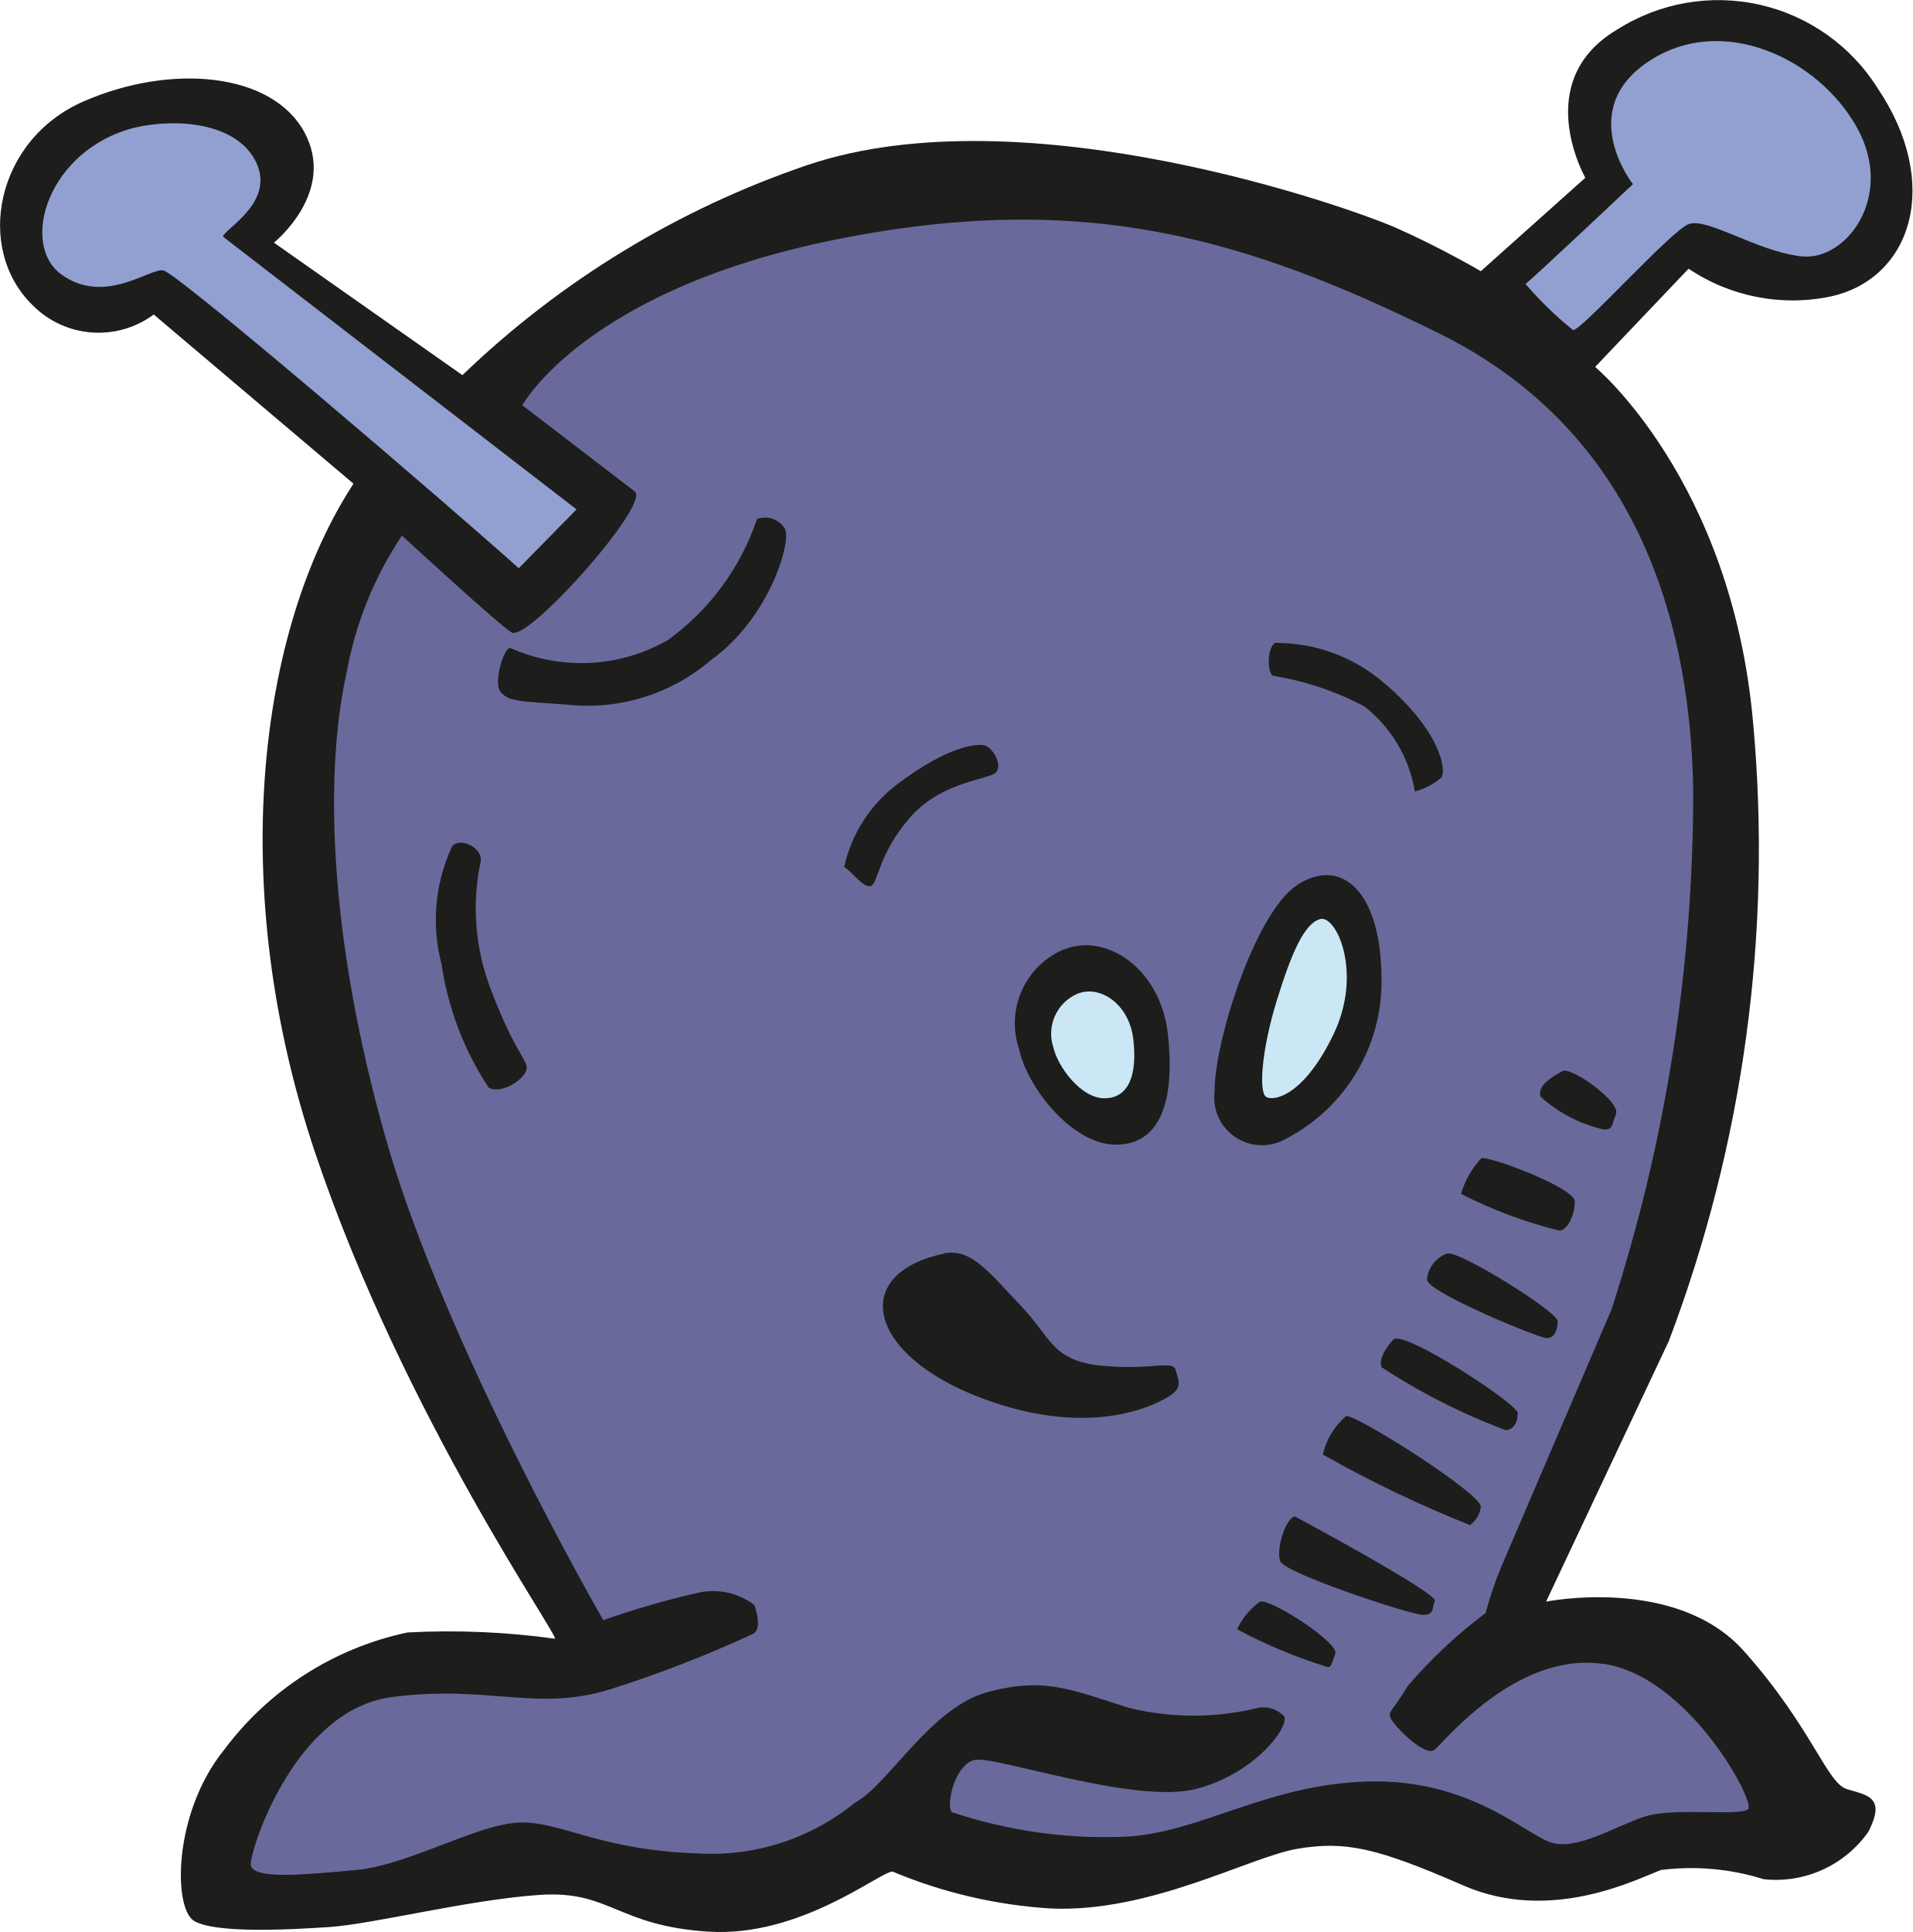
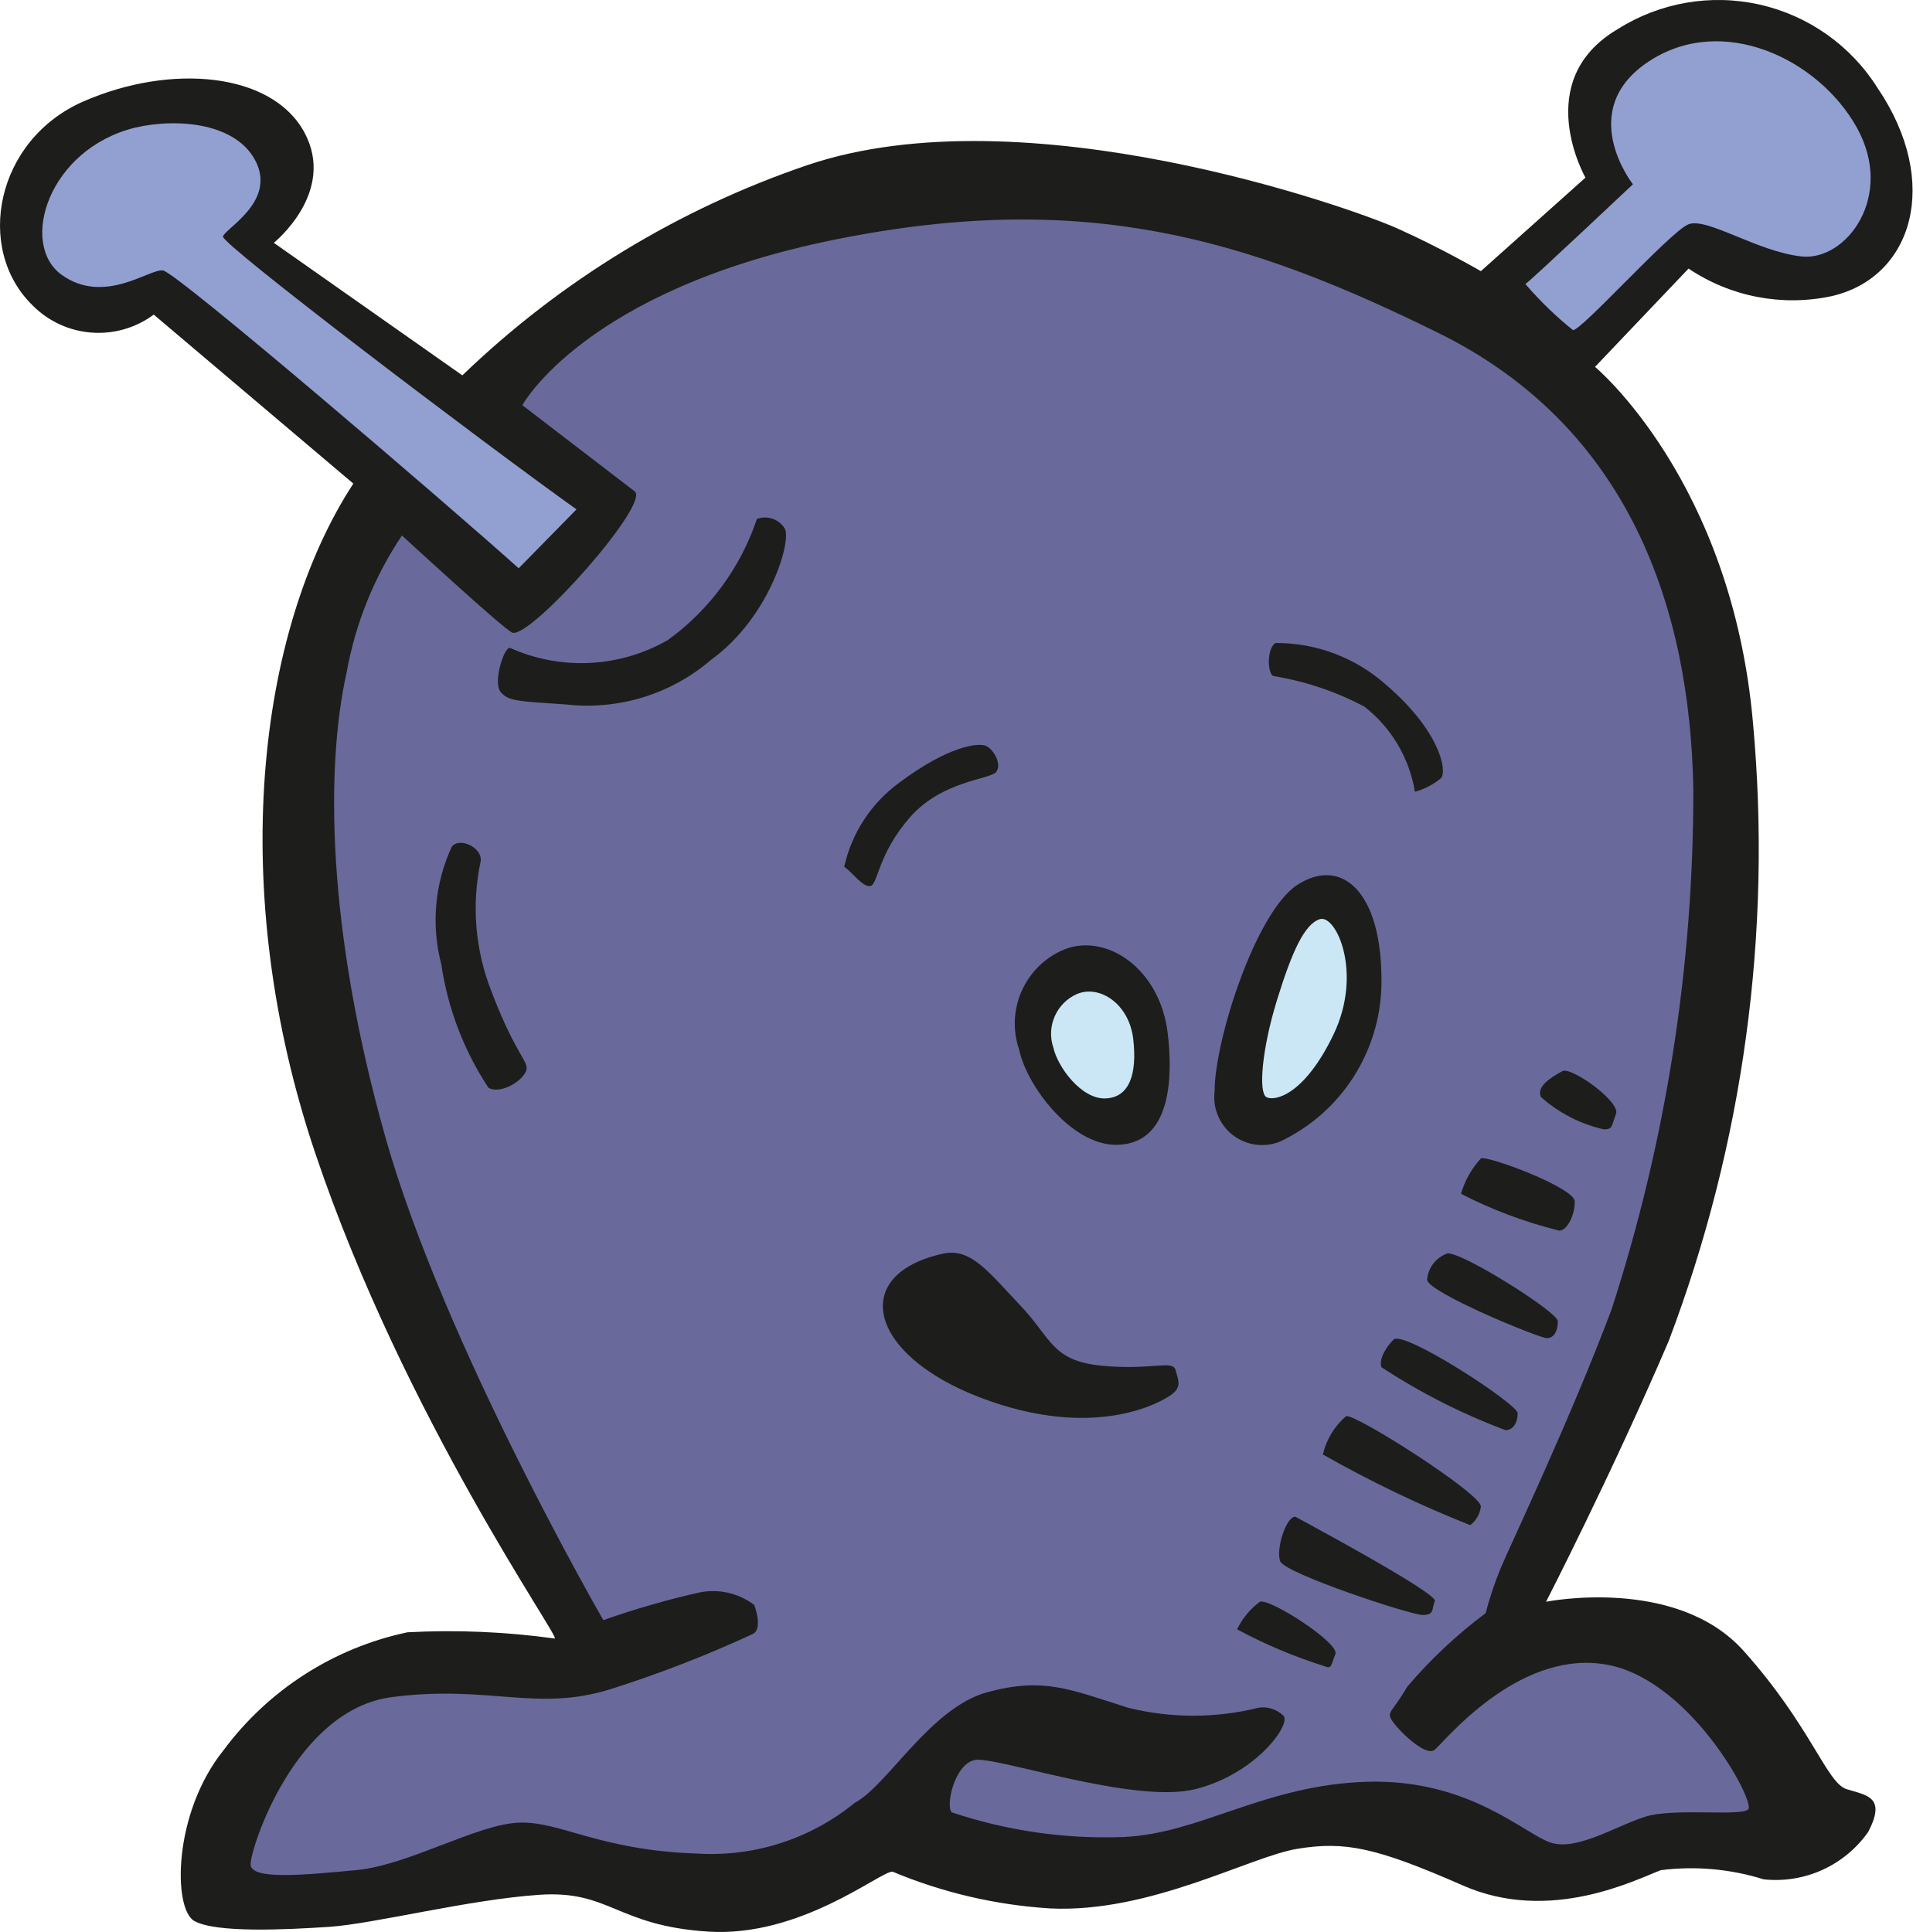
- <svg xmlns="http://www.w3.org/2000/svg" width="134.063" height="135.447" viewBox="0 0 10.725 10.836">
-   <path d="M1.981 2.712L.862 1.764a.52.52 0 0 1-.679-.052C-.143 1.395-.024.784.468.569S1.525.406 1.707.742s-.171.619-.171.619l1.057.743A5.206 5.206 0 0 1 4.527.926c1.222-.413 3.054.242 3.304.353s.473.242.473.242l.586-.524s-.31-.543.18-.832a1.055 1.055 0 0 1 1.458.328c.361.533.196 1.066-.258 1.169a1.045 1.045 0 0 1-.801-.155l-.524.551s.766.636.886 1.997a7.781 7.781 0 0 1-.473 3.467L8.67 8.983s.731-.147 1.109.277.465.739.576.774.225.041.122.24a.634.634 0 0 1-.586.266 1.361 1.361 0 0 0-.576-.052c-.138.052-.619.301-1.109.087s-.663-.25-.929-.206-.826.361-1.386.335a2.724 2.724 0 0 1-.886-.207c-.07 0-.516.37-1.032.337s-.551-.233-.948-.206-.929.163-1.177.18-.638.035-.758-.033-.12-.603.163-.956a1.73 1.73 0 0 1 1.032-.663 4.336 4.336 0 0 1 .826.035c.035 0-.842-1.239-1.342-2.72s-.326-2.932.213-3.758z" fill="#1d1d1b" />
-   <path d="M8.986 9.332c-.483-.068-.888.438-.94.481s-.206-.112-.24-.163 0-.043.085-.19a2.684 2.684 0 0 1 .44-.413 1.999 1.999 0 0 1 .087-.258l.619-1.445a9.412 9.412 0 0 0 .458-2.92c-.019-1.016-.361-2.03-1.429-2.556s-1.978-.807-3.382-.524-1.755.929-1.755.929l.63.483c.091.068-.582.826-.686.793-.041-.012-.619-.545-.619-.545a2.022 2.022 0 0 0-.31.766c-.12.535-.112 1.445.217 2.608s1.222 2.709 1.222 2.709a4.799 4.799 0 0 1 .537-.155.382.382 0 0 1 .31.07s.052.136-.01.163a6.75 6.75 0 0 1-.799.31c-.413.128-.679-.027-1.222.043s-.793.847-.793.937.301.06.593.033.679-.258.913-.266.448.155.997.173a1.272 1.272 0 0 0 .886-.285c.182-.095.423-.533.741-.619s.465-.017.791.087a1.52 1.52 0 0 0 .731 0 .163.163 0 0 1 .138.043c.052.041-.147.326-.491.413s-1.125-.188-1.239-.163-.163.258-.128.293a2.711 2.711 0 0 0 .964.138c.43-.019.791-.293 1.367-.31s.886.299 1.032.343.361-.095.524-.147.535 0 .578-.041-.337-.752-.818-.816z" fill="#696a9b" />
-   <path d="M8.554 1.593c.027-.017.603-.56.603-.56s-.326-.413.087-.688.954-.017 1.169.37-.06.75-.31.723-.533-.223-.636-.18-.603.601-.646.593a2.005 2.005 0 0 1-.266-.258z" fill="#92a0d1" />
-   <path d="M2.859 3.633a.975.975 0 0 0 .886-.043 1.381 1.381 0 0 0 .5-.679.13.13 0 0 1 .155.052c.043.06-.078.498-.413.739a1.063 1.063 0 0 1-.809.25c-.275-.019-.326-.019-.37-.07s.017-.248.052-.248zM2.533 4.75c.039-.058.171 0 .163.078a1.268 1.268 0 0 0 .06.731c.147.386.223.396.19.456s-.147.12-.206.085a1.708 1.708 0 0 1-.264-.692.979.979 0 0 1 .058-.659zm2.201.112a.799.799 0 0 1 .31-.473c.277-.206.44-.223.483-.206s.093.103.06.147-.301.047-.483.254-.18.378-.223.386-.103-.081-.147-.107zm2.418-1.256a.923.923 0 0 1 .619.233c.301.258.345.481.31.524a.392.392 0 0 1-.147.076.764.764 0 0 0-.283-.477 1.652 1.652 0 0 0-.508-.171c-.035-.004-.043-.151.008-.186zm-1.187 1.72c.235-.097.543.103.584.475s-.041.619-.291.619-.5-.328-.543-.535a.45.45 0 0 1 .25-.56z" fill="#1d1d1b" />
-   <path d="M6.041 5.574c.126-.052.291.056.314.254s-.023.328-.157.332-.266-.176-.291-.285a.244.244 0 0 1 .134-.301z" fill="#cbe7f5" />
-   <path d="M7.272 4.965c.246-.163.483.027.475.56a.993.993 0 0 1-.568.878.268.268 0 0 1-.368-.283c0-.285.229-.999.46-1.154z" fill="#1d1d1b" />
-   <path d="M7.402 5.155c.091-.027.242.301.076.646s-.335.378-.378.351-.025-.266.06-.541.155-.43.242-.456z" fill="#cbe7f5" />
-   <g fill="#1d1d1b">
-     <path d="M5.294 7.03c.155-.031.258.114.43.293s.173.31.456.337.396-.035.413.025.035.095-.025.138-.432.258-1.068.017-.739-.696-.206-.809zm3.467-1.022c.047-.029.328.171.301.24s-.017.087-.068.087a.79.79 0 0 1-.353-.182c-.027-.06.06-.112.12-.145z" />
-     <path d="M8.304 6.497c.029-.021.527.163.527.242s-.043.163-.087.163c-.191-.047-.376-.116-.551-.206a.5.5 0 0 1 .112-.198zm-.188.533c.076-.012.619.328.619.38s-.019.095-.062.095-.671-.258-.671-.328c.006-.067.05-.124.114-.147zm-.301.483c.056-.056.696.361.696.413s-.025.095-.068.095a3.51 3.51 0 0 1-.696-.353c-.019-.052.041-.13.068-.155zm-.267.43c.05-.017.766.44.756.508-.005.041-.027.078-.06.103a6.66 6.66 0 0 1-.826-.396.4.4 0 0 1 .13-.215zm-.285.563s.801.43.783.473 0 .078-.068.078-.774-.233-.799-.301.033-.25.085-.25zm-.198.477c.06-.019.448.233.423.293s-.019.087-.062.068a2.84 2.84 0 0 1-.489-.206.41.41 0 0 1 .128-.155z" />
+ <svg xmlns="http://www.w3.org/2000/svg" version="1.1" width="137.886" height="139.31" viewBox="0,0,137.886,139.31">
+   <g transform="translate(-234.4846,-174.4276)">
+     <g data-paper-data="{&quot;isPaintingLayer&quot;:true}" fill-rule="nonzero" stroke="none" stroke-linecap="butt" stroke-linejoin="miter" stroke-miterlimit="10" stroke-dasharray="" stroke-dashoffset="0" style="mix-blend-mode: normal">
+       <path d="M259.958,209.298l-14.389,-12.185c-2.672,1.98 -6.392,1.698 -8.734,-0.664c-4.195,-4.088 -2.655,-11.946 3.664,-14.707c6.318,-2.761 13.592,-2.097 15.929,2.23c2.336,4.327 -2.203,7.964 -2.203,7.964l13.592,9.557c7.078,-6.818 15.571,-11.994 24.875,-15.159c15.716,-5.31 39.264,3.106 42.476,4.54c3.212,1.434 6.079,3.106 6.079,3.106l7.54,-6.743c0,0 -3.982,-6.982 2.31,-10.699c3.044,-1.931 6.731,-2.571 10.247,-1.779c3.516,0.792 6.573,2.951 8.495,6c4.646,6.849 2.522,13.699 -3.318,15.026c-3.561,0.76 -7.279,0.041 -10.301,-1.991l-6.743,7.088c0,0 9.849,8.177 11.389,25.672c1.384,15.127 -0.695,30.37 -6.079,44.574c-4.115,9.61 -8.84,18.796 -8.84,18.796c0,0 9.398,-1.885 14.256,3.557c4.858,5.442 5.973,9.504 7.407,9.955c1.434,0.451 2.894,0.531 1.566,3.08c-1.703,2.428 -4.59,3.74 -7.54,3.425c-2.393,-0.749 -4.919,-0.976 -7.407,-0.664c-1.779,0.664 -7.964,3.876 -14.256,1.115c-6.292,-2.761 -8.522,-3.212 -11.946,-2.655c-3.425,0.557 -10.619,4.646 -17.814,4.301c-3.918,-0.24 -7.768,-1.138 -11.389,-2.655c-0.903,0 -6.637,4.752 -13.274,4.327c-6.637,-0.425 -7.088,-3 -12.185,-2.655c-5.097,0.345 -11.946,2.097 -15.132,2.31c-3.186,0.212 -8.203,0.451 -9.743,-0.425c-1.54,-0.876 -1.54,-7.752 2.097,-12.292c3.235,-4.367 7.957,-7.398 13.274,-8.522c3.546,-0.188 7.102,-0.037 10.619,0.451c0.451,0 -10.831,-15.929 -17.256,-34.963c-6.425,-19.035 -4.195,-37.698 2.734,-48.317z" fill="#1d1d1b" stroke-width="0.212" />
+       <path d="M350.008,294.41c6.186,0.823 11.07,9.955 10.513,10.486c-0.558,0.531 -5.336,-0.133 -7.433,0.531c-2.097,0.664 -4.858,2.442 -6.743,1.885c-1.885,-0.557 -5.867,-4.619 -13.274,-4.407c-7.407,0.212 -12.053,3.743 -17.575,3.982c-4.206,0.161 -8.406,-0.442 -12.398,-1.779c-0.451,-0.451 0.186,-3.451 1.646,-3.77c1.46,-0.319 11.495,3.212 15.929,2.097c4.433,-1.115 6.982,-4.779 6.318,-5.31c-0.473,-0.454 -1.131,-0.66 -1.779,-0.557c-3.086,0.765 -6.312,0.765 -9.398,0c-4.195,-1.327 -6.079,-2.23 -10.168,-1.115c-4.088,1.115 -7.194,6.743 -9.531,7.964c-3.197,2.616 -7.266,3.925 -11.389,3.664c-7.062,-0.239 -9.823,-2.336 -12.823,-2.23c-3,0.106 -7.991,3.08 -11.734,3.425c-3.743,0.345 -7.619,0.743 -7.619,-0.425c0,-1.168 3.212,-11.15 10.194,-12.053c6.982,-0.903 10.407,1.088 15.716,-0.557c3.506,-1.108 6.937,-2.438 10.274,-3.982c0.796,-0.345 0.133,-2.097 0.133,-2.097c-1.133,-0.865 -2.587,-1.194 -3.982,-0.903c-2.338,0.529 -4.642,1.194 -6.902,1.991c0,0 -11.495,-19.884 -15.716,-34.831c-4.221,-14.946 -4.327,-26.654 -2.788,-33.53c0.635,-3.522 1.991,-6.875 3.982,-9.849c0,0 7.433,6.849 7.964,7.009c1.327,0.425 9.982,-9.318 8.814,-10.194l-8.097,-6.212c0,0 4.513,-8.309 22.566,-11.946c18.052,-3.637 29.76,-0.027 43.485,6.743c13.725,6.77 18.132,19.805 18.371,32.866c0.025,12.745 -1.964,25.414 -5.894,37.539c-2.894,7.725 -7.301,17.017 -7.964,18.583c-0.447,1.08 -0.819,2.188 -1.115,3.318c-2.078,1.552 -3.975,3.333 -5.655,5.31c-1.089,1.885 -1.513,1.779 -1.089,2.442c0.425,0.664 2.416,2.655 3.08,2.097c0.664,-0.557 5.867,-7.062 12.079,-6.186z" fill="#696a9b" stroke-width="0.212" />
+       <path d="M344.459,194.909c0.345,-0.212 7.752,-7.194 7.752,-7.194c0,0 -4.195,-5.31 1.115,-8.84c5.31,-3.531 12.265,-0.212 15.026,4.752c2.761,4.964 -0.77,9.637 -3.982,9.292c-3.212,-0.345 -6.849,-2.867 -8.177,-2.31c-1.327,0.557 -7.752,7.725 -8.309,7.619c-1.242,-0.998 -2.388,-2.109 -3.425,-3.318z" fill="#92a0d1" stroke-width="0.212" />
+       <path d="M271.241,221.138c3.666,1.652 7.902,1.445 11.389,-0.557c3,-2.171 5.246,-5.224 6.425,-8.734c0.737,-0.275 1.566,0.002 1.991,0.664c0.557,0.77 -1.009,6.398 -5.31,9.504c-2.874,2.466 -6.643,3.629 -10.407,3.212c-3.531,-0.239 -4.195,-0.239 -4.752,-0.903c-0.557,-0.664 0.212,-3.186 0.664,-3.186z" fill="#1d1d1b" stroke-width="0.212" />
+       <path d="M267.046,235.501c0.504,-0.743 2.203,0 2.097,1.009c-0.675,3.14 -0.407,6.41 0.77,9.398c1.885,4.964 2.867,5.097 2.442,5.867c-0.425,0.77 -1.885,1.54 -2.655,1.089c-1.77,-2.68 -2.93,-5.716 -3.398,-8.893c-0.742,-2.824 -0.479,-5.818 0.743,-8.469z" fill="#1d1d1b" stroke-width="0.212" />
+       <path d="M295.346,236.934c0.542,-2.444 1.958,-4.606 3.982,-6.079c3.557,-2.655 5.655,-2.867 6.212,-2.655c0.557,0.212 1.195,1.327 0.77,1.885c-0.425,0.557 -3.876,0.611 -6.212,3.265c-2.336,2.655 -2.31,4.858 -2.867,4.964c-0.557,0.106 -1.327,-1.035 -1.885,-1.38z" fill="#1d1d1b" stroke-width="0.212" />
+       <path d="M326.433,220.793c2.934,-0.019 5.772,1.05 7.964,3c3.876,3.318 4.433,6.186 3.982,6.743c-0.551,0.458 -1.194,0.792 -1.885,0.982c-0.401,-2.428 -1.699,-4.616 -3.637,-6.133c-2.042,-1.085 -4.248,-1.829 -6.531,-2.203c-0.451,-0.053 -0.557,-1.938 0.106,-2.389z" fill="#1d1d1b" stroke-width="0.212" />
+       <path d="M311.168,242.907c3.026,-1.248 6.982,1.327 7.513,6.106c0.531,4.779 -0.531,7.964 -3.743,7.964c-3.212,0 -6.425,-4.221 -6.982,-6.876c-0.979,-2.869 0.422,-6.008 3.212,-7.194z" fill="#1d1d1b" stroke-width="0.212" />
+       <path d="M312.151,246.093c1.619,-0.664 3.743,0.717 4.035,3.265c0.292,2.549 -0.292,4.221 -2.018,4.274c-1.726,0.052 -3.425,-2.257 -3.743,-3.664c-0.52,-1.544 0.23,-3.229 1.726,-3.876z" fill="#cbe7f5" stroke-width="0.212" />
+       <path d="M327.973,238.262c3.159,-2.097 6.212,0.345 6.106,7.194c-0.098,4.841 -2.925,9.21 -7.301,11.283c-1.137,0.463 -2.435,0.288 -3.408,-0.461c-0.973,-0.749 -1.475,-1.958 -1.318,-3.176c0,-3.664 2.947,-12.849 5.92,-14.84z" fill="#1d1d1b" stroke-width="0.212" />
+       <path d="M329.646,240.704c1.168,-0.345 3.106,3.876 0.982,8.309c-2.124,4.433 -4.301,4.858 -4.858,4.513c-0.557,-0.345 -0.319,-3.425 0.77,-6.956c1.089,-3.531 1.991,-5.522 3.106,-5.867z" fill="#cbe7f5" stroke-width="0.212" />
+       <g fill="#1d1d1b" stroke-width="1">
+         <path d="M302.54,264.809c1.991,-0.398 3.318,1.46 5.522,3.77c2.203,2.31 2.23,3.982 5.867,4.327c3.637,0.345 5.097,-0.451 5.31,0.319c0.212,0.77 0.451,1.221 -0.319,1.779c-0.77,0.557 -5.548,3.318 -13.725,0.212c-8.177,-3.106 -9.504,-8.947 -2.655,-10.407z" />
+         <path d="M347.114,251.668c0.611,-0.372 4.221,2.203 3.876,3.08c-0.345,0.876 -0.212,1.115 -0.876,1.115c-1.687,-0.381 -3.249,-1.185 -4.54,-2.336c-0.345,-0.77 0.77,-1.434 1.54,-1.858z" />
+         <path d="M341.247,257.96c0.372,-0.265 6.77,2.097 6.77,3.106c0,1.009 -0.557,2.097 -1.115,2.097c-2.459,-0.604 -4.838,-1.495 -7.088,-2.655c0.276,-0.948 0.766,-1.821 1.434,-2.549z" />
+         <path d="M338.831,264.809c0.982,-0.159 7.964,4.221 7.964,4.885c0,0.664 -0.239,1.221 -0.796,1.221c-0.557,0 -8.628,-3.318 -8.628,-4.221c0.075,-0.86 0.646,-1.597 1.46,-1.885z" />
+         <path d="M334.955,271.021c0.717,-0.717 8.947,4.646 8.947,5.31c0,0.664 -0.319,1.221 -0.876,1.221c-3.142,-1.176 -6.142,-2.699 -8.947,-4.54c-0.239,-0.664 0.531,-1.673 0.876,-1.991z" />
+         <path d="M331.531,276.543c0.637,-0.212 9.849,5.655 9.716,6.531c-0.069,0.528 -0.346,1.006 -0.77,1.327c-3.654,-1.45 -7.202,-3.153 -10.619,-5.097c0.247,-1.076 0.834,-2.044 1.673,-2.761z" />
+         <path d="M327.867,283.791c0,0 10.301,5.522 10.062,6.079c-0.239,0.557 0,1.009 -0.876,1.009c-0.876,0 -9.955,-3 -10.274,-3.876c-0.319,-0.876 0.425,-3.212 1.088,-3.212z" />
+         <path d="M325.318,289.923c0.77,-0.239 5.761,3 5.442,3.77c-0.319,0.77 -0.239,1.115 -0.796,0.876c-2.176,-0.686 -4.282,-1.575 -6.292,-2.655c0.376,-0.789 0.942,-1.473 1.646,-1.991z" />
+       </g>
+       <path d="M271.878,215.404c-4.991,-4.487 -24.663,-21.344 -25.645,-21.477c-0.982,-0.133 -4.221,2.522 -7.301,0.319c-3.08,-2.203 -0.982,-9.079 5.31,-10.619c3.106,-0.717 7.407,-0.319 8.734,2.549c1.327,2.867 -2.31,4.752 -2.416,5.31c-0.106,0.557 18.61,14.761 25.486,19.672z" fill="#92a0d1" stroke-width="0.212" />
+     </g>
  </g>
-   <path d="M3.233 2.857L1.25 1.327c.008-.043.291-.19.188-.413S1.001.66.759.715c-.489.12-.653.655-.413.826s.491-.035.568-.025S2.52 2.838 2.909 3.187z" fill="#92a0d1" />
</svg>
